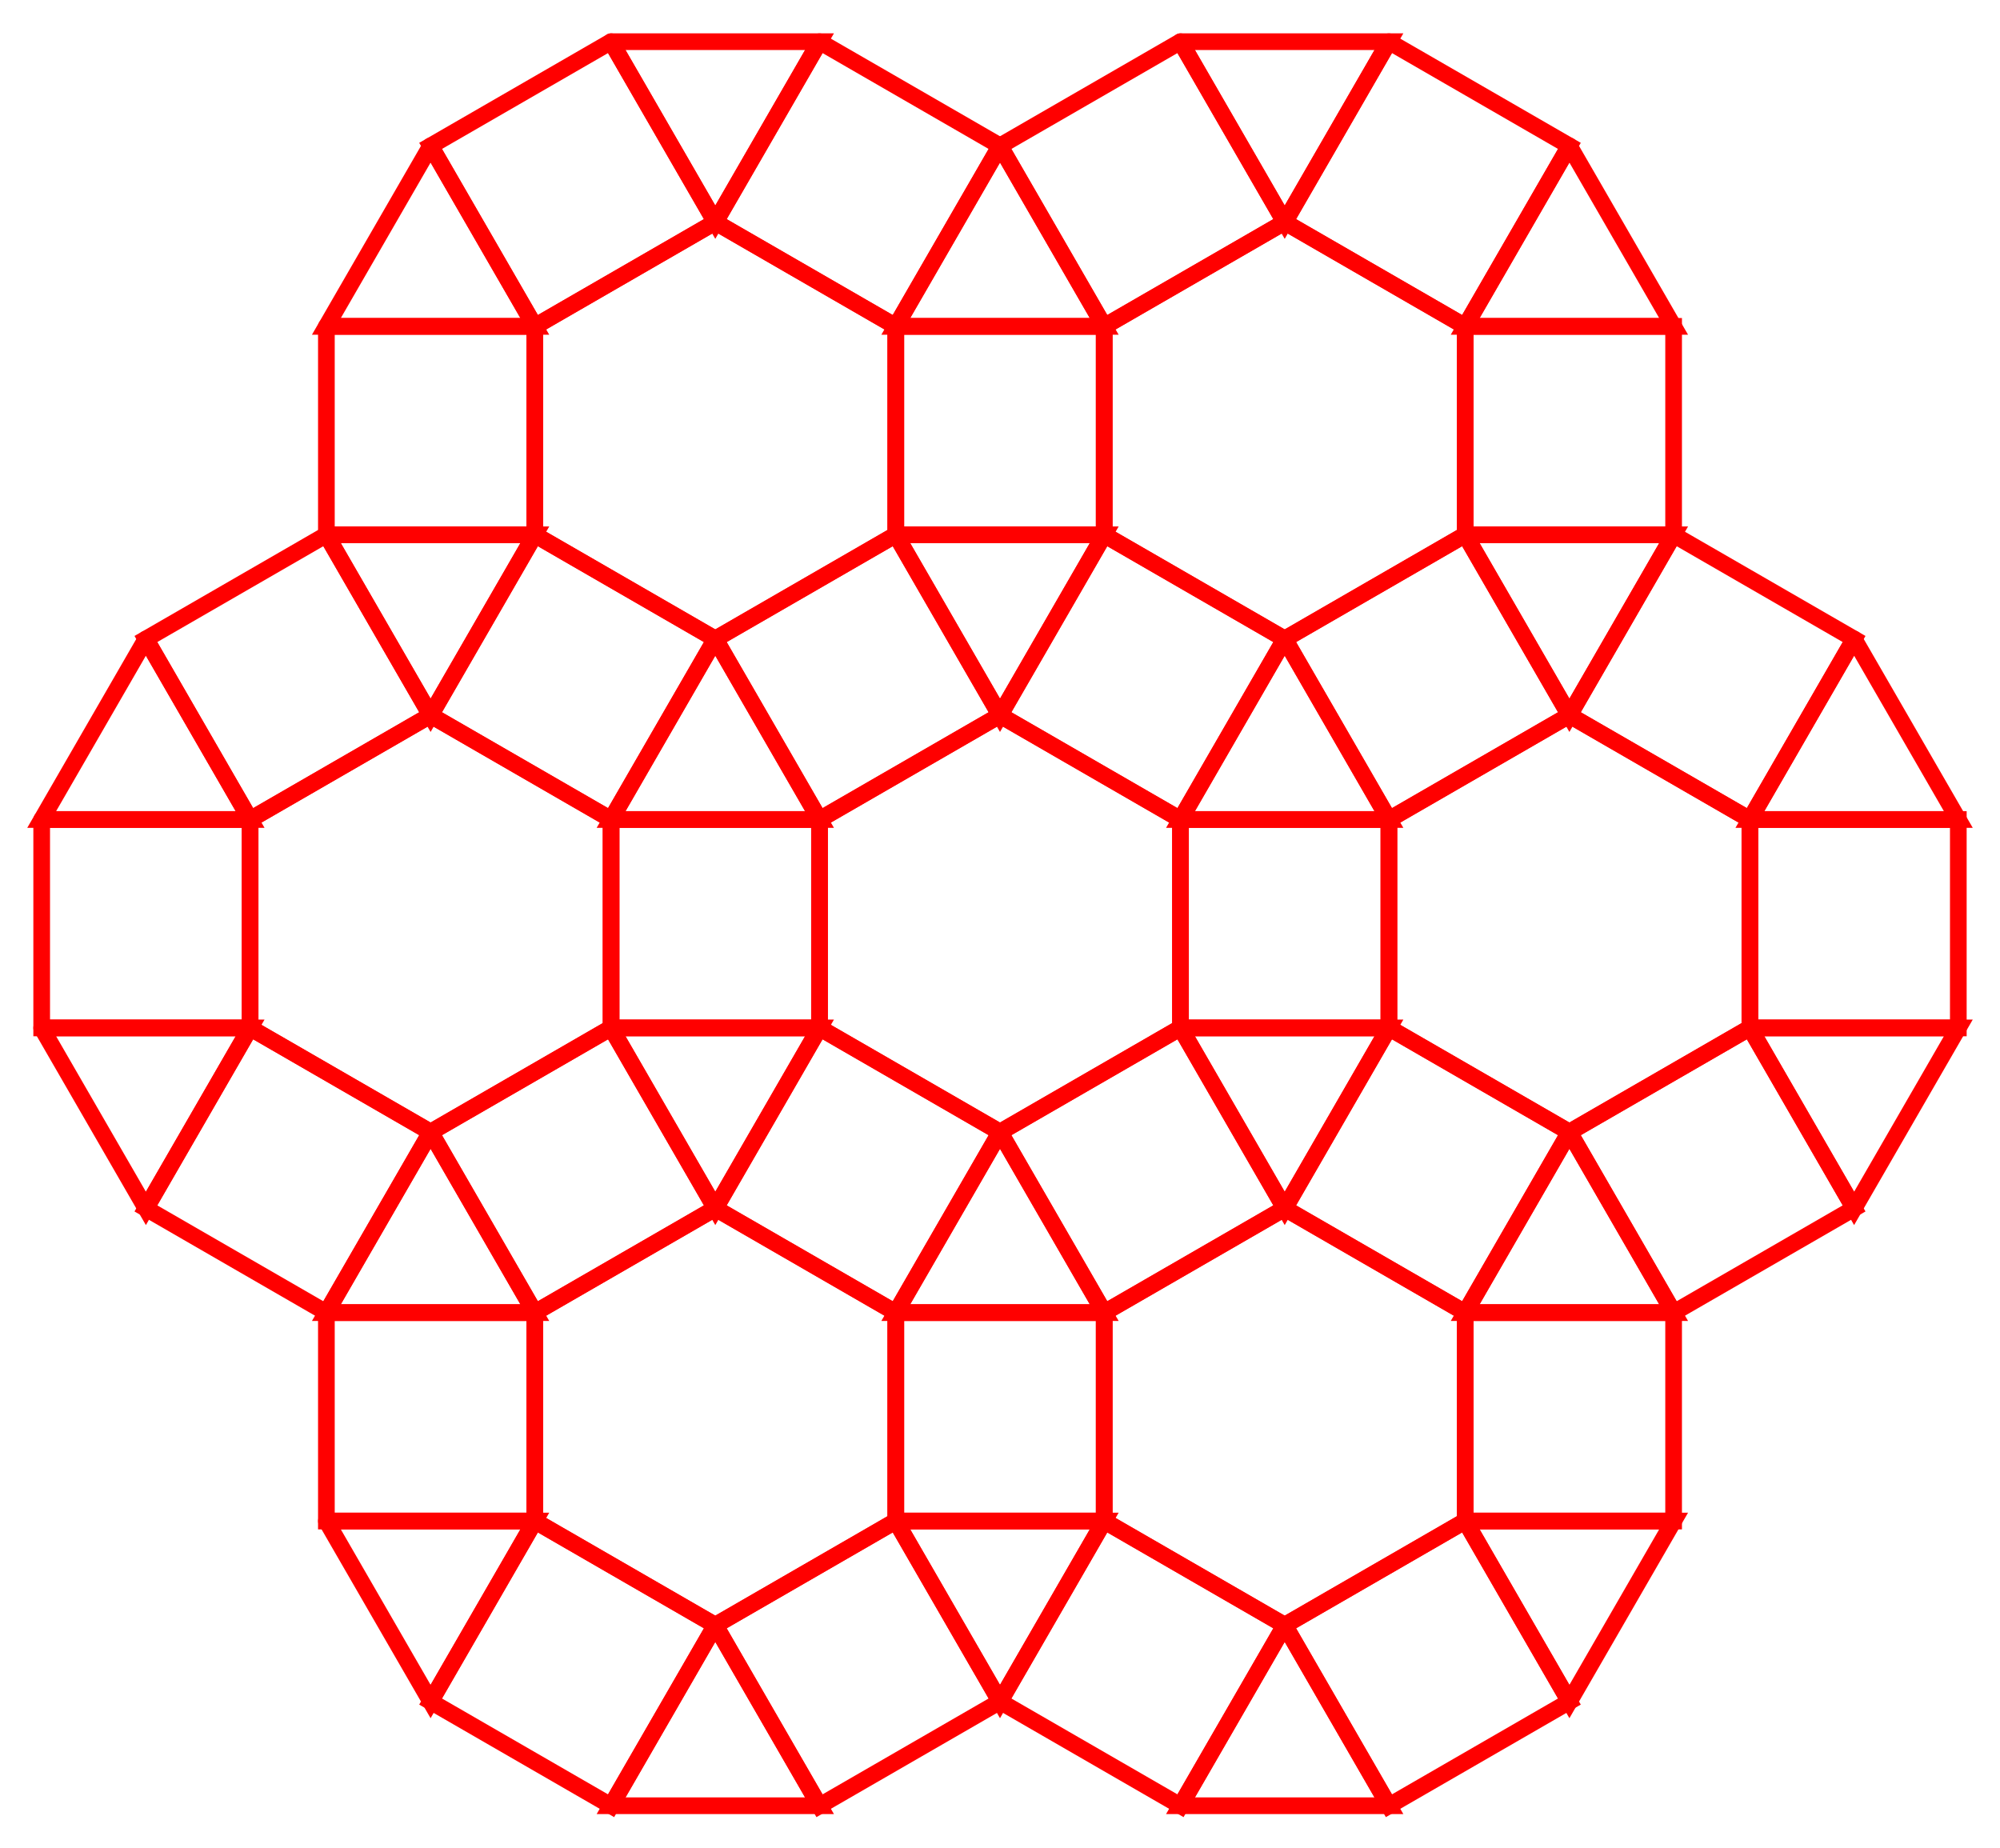
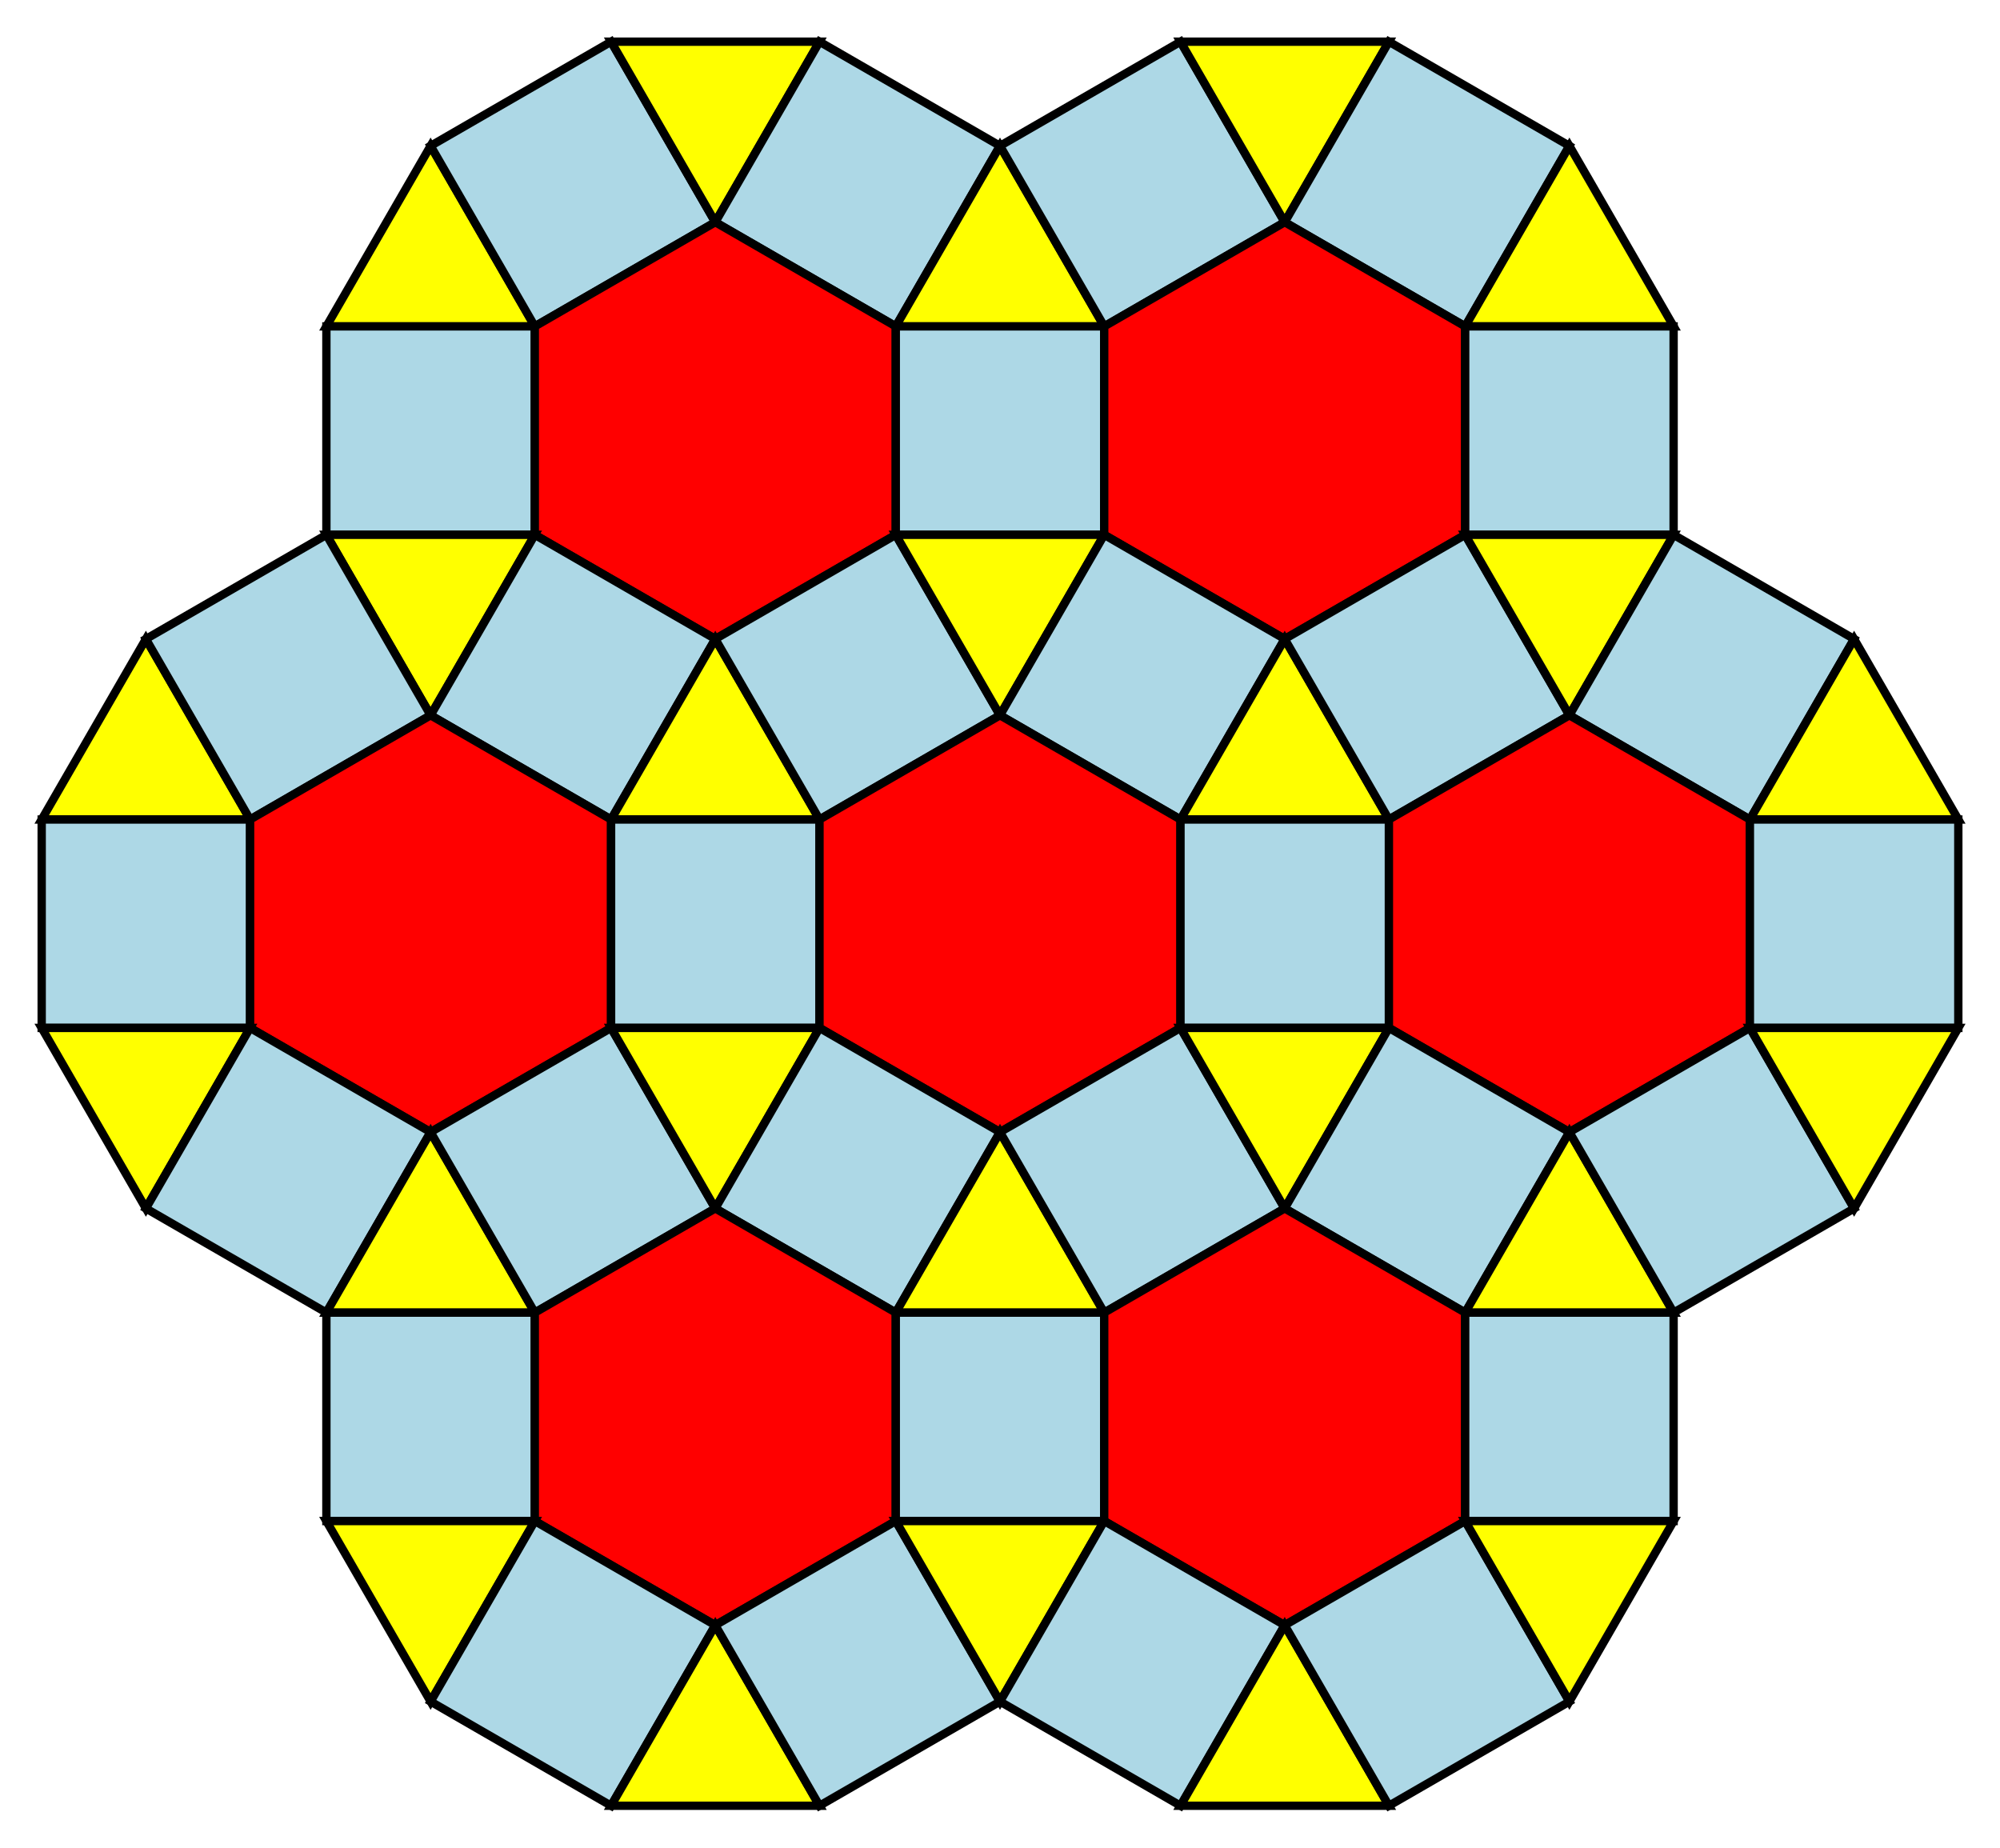
<svg xmlns="http://www.w3.org/2000/svg" width="239.904" height="221.603" viewBox="0 0 239.904 221.603">
-   <polyline points="51.651,17.5 64.151,39.151 39.151,39.151 51.651,17.5" stroke="red" stroke-linecap="round" stroke-width="2" fill="none" />
-   <polyline points="73.301,5.0 85.801,26.651 64.151,39.151 51.651,17.5 73.301,5.0" stroke="red" stroke-linecap="round" stroke-width="2" fill="none" />
-   <polyline points="73.301,5.0 98.301,5.0 85.801,26.651 73.301,5.0" stroke="red" stroke-linecap="round" stroke-width="2" fill="none" />
-   <polyline points="98.301,5.0 119.952,17.5 107.452,39.151 85.801,26.651 98.301,5.0" stroke="red" stroke-linecap="round" stroke-width="2" fill="none" />
-   <polyline points="119.952,17.5 132.452,39.151 107.452,39.151 119.952,17.5" stroke="red" stroke-linecap="round" stroke-width="2" fill="none" />
-   <polyline points="39.151,39.151 64.151,39.151 64.151,64.151 39.151,64.151 39.151,39.151" stroke="red" stroke-linecap="round" stroke-width="2" fill="none" />
-   <polyline points="85.801,26.651 107.452,39.151 107.452,64.151 85.801,76.651 64.151,64.151 64.151,39.151 85.801,26.651" stroke="red" stroke-linecap="round" stroke-width="2" fill="none" />
-   <polyline points="107.452,39.151 132.452,39.151 132.452,64.151 107.452,64.151 107.452,39.151" stroke="red" stroke-linecap="round" stroke-width="2" fill="none" />
-   <polyline points="39.151,64.151 64.151,64.151 51.651,85.801 39.151,64.151" stroke="red" stroke-linecap="round" stroke-width="2" fill="none" />
-   <polyline points="64.151,64.151 85.801,76.651 73.301,98.301 51.651,85.801 64.151,64.151" stroke="red" stroke-linecap="round" stroke-width="2" fill="none" />
-   <polyline points="85.801,76.651 98.301,98.301 73.301,98.301 85.801,76.651" stroke="red" stroke-linecap="round" stroke-width="2" fill="none" />
-   <polyline points="107.452,64.151 119.952,85.801 98.301,98.301 85.801,76.651 107.452,64.151" stroke="red" stroke-linecap="round" stroke-width="2" fill="none" />
-   <polyline points="107.452,64.151 132.452,64.151 119.952,85.801 107.452,64.151" stroke="red" stroke-linecap="round" stroke-width="2" fill="none" />
-   <polyline points="141.603,5.0 154.103,26.651 132.452,39.151 119.952,17.5 141.603,5.0" stroke="red" stroke-linecap="round" stroke-width="2" fill="none" />
-   <polyline points="141.603,5.0 166.603,5.0 154.103,26.651 141.603,5.0" stroke="red" stroke-linecap="round" stroke-width="2" fill="none" />
-   <polyline points="166.603,5.0 188.253,17.5 175.753,39.151 154.103,26.651 166.603,5.0" stroke="red" stroke-linecap="round" stroke-width="2" fill="none" />
-   <polyline points="188.253,17.5 200.753,39.151 175.753,39.151 188.253,17.5" stroke="red" stroke-linecap="round" stroke-width="2" fill="none" />
-   <polyline points="154.103,26.651 175.753,39.151 175.753,64.151 154.103,76.651 132.452,64.151 132.452,39.151 154.103,26.651" stroke="red" stroke-linecap="round" stroke-width="2" fill="none" />
-   <polyline points="175.753,39.151 200.753,39.151 200.753,64.151 175.753,64.151 175.753,39.151" stroke="red" stroke-linecap="round" stroke-width="2" fill="none" />
-   <polyline points="132.452,64.151 154.103,76.651 141.603,98.301 119.952,85.801 132.452,64.151" stroke="red" stroke-linecap="round" stroke-width="2" fill="none" />
-   <polyline points="154.103,76.651 166.603,98.301 141.603,98.301 154.103,76.651" stroke="red" stroke-linecap="round" stroke-width="2" fill="none" />
-   <polyline points="175.753,64.151 188.253,85.801 166.603,98.301 154.103,76.651 175.753,64.151" stroke="red" stroke-linecap="round" stroke-width="2" fill="none" />
-   <polyline points="175.753,64.151 200.753,64.151 188.253,85.801 175.753,64.151" stroke="red" stroke-linecap="round" stroke-width="2" fill="none" />
-   <polyline points="17.5,76.651 30.0,98.301 5.0,98.301 17.5,76.651" stroke="red" stroke-linecap="round" stroke-width="2" fill="none" />
-   <polyline points="39.151,64.151 51.651,85.801 30,98.301 17.5,76.651 39.151,64.151" stroke="red" stroke-linecap="round" stroke-width="2" fill="none" />
-   <polyline points="5.0,98.301 30.0,98.301 30.0,123.301 5.0,123.301 5.0,98.301" stroke="red" stroke-linecap="round" stroke-width="2" fill="none" />
-   <polyline points="51.651,85.801 73.301,98.301 73.301,123.301 51.651,135.801 30.0,123.301 30.0,98.301 51.651,85.801" stroke="red" stroke-linecap="round" stroke-width="2" fill="none" />
-   <polyline points="73.301,98.301 98.301,98.301 98.301,123.301 73.301,123.301 73.301,98.301" stroke="red" stroke-linecap="round" stroke-width="2" fill="none" />
-   <polyline points="5.0,123.301 30.0,123.301 17.5,144.952 5.0,123.301" stroke="red" stroke-linecap="round" stroke-width="2" fill="none" />
-   <polyline points="30,123.301 51.651,135.801 39.151,157.452 17.5,144.952 30,123.301" stroke="red" stroke-linecap="round" stroke-width="2" fill="none" />
-   <polyline points="51.651,135.801 64.151,157.452 39.151,157.452 51.651,135.801" stroke="red" stroke-linecap="round" stroke-width="2" fill="none" />
-   <polyline points="73.301,123.301 85.801,144.952 64.151,157.452 51.651,135.801 73.301,123.301" stroke="red" stroke-linecap="round" stroke-width="2" fill="none" />
-   <polyline points="73.301,123.301 98.301,123.301 85.801,144.952 73.301,123.301" stroke="red" stroke-linecap="round" stroke-width="2" fill="none" />
-   <polyline points="119.952,85.801 141.603,98.301 141.603,123.301 119.952,135.801 98.301,123.301 98.301,98.301 119.952,85.801" stroke="red" stroke-linecap="round" stroke-width="2" fill="none" />
-   <polyline points="141.603,98.301 166.603,98.301 166.603,123.301 141.603,123.301 141.603,98.301" stroke="red" stroke-linecap="round" stroke-width="2" fill="none" />
-   <polyline points="98.301,123.301 119.952,135.801 107.452,157.452 85.801,144.952 98.301,123.301" stroke="red" stroke-linecap="round" stroke-width="2" fill="none" />
-   <polyline points="119.952,135.801 132.452,157.452 107.452,157.452 119.952,135.801" stroke="red" stroke-linecap="round" stroke-width="2" fill="none" />
-   <polyline points="141.603,123.301 154.103,144.952 132.452,157.452 119.952,135.801 141.603,123.301" stroke="red" stroke-linecap="round" stroke-width="2" fill="none" />
-   <polyline points="141.603,123.301 166.603,123.301 154.103,144.952 141.603,123.301" stroke="red" stroke-linecap="round" stroke-width="2" fill="none" />
-   <polyline points="200.753,64.151 222.404,76.651 209.904,98.301 188.253,85.801 200.753,64.151" stroke="red" stroke-linecap="round" stroke-width="2" fill="none" />
-   <polyline points="222.404,76.651 234.904,98.301 209.904,98.301 222.404,76.651" stroke="red" stroke-linecap="round" stroke-width="2" fill="none" />
-   <polyline points="188.253,85.801 209.904,98.301 209.904,123.301 188.253,135.801 166.603,123.301 166.603,98.301 188.253,85.801" stroke="red" stroke-linecap="round" stroke-width="2" fill="none" />
-   <polyline points="209.904,98.301 234.904,98.301 234.904,123.301 209.904,123.301 209.904,98.301" stroke="red" stroke-linecap="round" stroke-width="2" fill="none" />
-   <polyline points="166.603,123.301 188.253,135.801 175.753,157.452 154.103,144.952 166.603,123.301" stroke="red" stroke-linecap="round" stroke-width="2" fill="none" />
-   <polyline points="188.253,135.801 200.753,157.452 175.753,157.452 188.253,135.801" stroke="red" stroke-linecap="round" stroke-width="2" fill="none" />
-   <polyline points="209.904,123.301 222.404,144.952 200.753,157.452 188.253,135.801 209.904,123.301" stroke="red" stroke-linecap="round" stroke-width="2" fill="none" />
-   <polyline points="209.904,123.301 234.904,123.301 222.404,144.952 209.904,123.301" stroke="red" stroke-linecap="round" stroke-width="2" fill="none" />
-   <polyline points="39.151,157.452 64.151,157.452 64.151,182.452 39.151,182.452 39.151,157.452" stroke="red" stroke-linecap="round" stroke-width="2" fill="none" />
-   <polyline points="85.801,144.952 107.452,157.452 107.452,182.452 85.801,194.952 64.151,182.452 64.151,157.452 85.801,144.952" stroke="red" stroke-linecap="round" stroke-width="2" fill="none" />
-   <polyline points="107.452,157.452 132.452,157.452 132.452,182.452 107.452,182.452 107.452,157.452" stroke="red" stroke-linecap="round" stroke-width="2" fill="none" />
-   <polyline points="39.151,182.452 64.151,182.452 51.651,204.103 39.151,182.452" stroke="red" stroke-linecap="round" stroke-width="2" fill="none" />
-   <polyline points="64.151,182.452 85.801,194.952 73.301,216.603 51.651,204.103 64.151,182.452" stroke="red" stroke-linecap="round" stroke-width="2" fill="none" />
-   <polyline points="85.801,194.952 98.301,216.603 73.301,216.603 85.801,194.952" stroke="red" stroke-linecap="round" stroke-width="2" fill="none" />
-   <polyline points="107.452,182.452 119.952,204.103 98.301,216.603 85.801,194.952 107.452,182.452" stroke="red" stroke-linecap="round" stroke-width="2" fill="none" />
-   <polyline points="107.452,182.452 132.452,182.452 119.952,204.103 107.452,182.452" stroke="red" stroke-linecap="round" stroke-width="2" fill="none" />
-   <polyline points="154.103,144.952 175.753,157.452 175.753,182.452 154.103,194.952 132.452,182.452 132.452,157.452 154.103,144.952" stroke="red" stroke-linecap="round" stroke-width="2" fill="none" />
-   <polyline points="175.753,157.452 200.753,157.452 200.753,182.452 175.753,182.452 175.753,157.452" stroke="red" stroke-linecap="round" stroke-width="2" fill="none" />
-   <polyline points="132.452,182.452 154.103,194.952 141.603,216.603 119.952,204.103 132.452,182.452" stroke="red" stroke-linecap="round" stroke-width="2" fill="none" />
-   <polyline points="154.103,194.952 166.603,216.603 141.603,216.603 154.103,194.952" stroke="red" stroke-linecap="round" stroke-width="2" fill="none" />
-   <polyline points="175.753,182.452 188.253,204.103 166.603,216.603 154.103,194.952 175.753,182.452" stroke="red" stroke-linecap="round" stroke-width="2" fill="none" />
-   <polyline points="175.753,182.452 200.753,182.452 188.253,204.103 175.753,182.452" stroke="red" stroke-linecap="round" stroke-width="2" fill="none" />
+   <polygon points="51.651,17.5 64.151,39.151 39.151,39.151" stroke="black" stroke-linecap="round" stroke-width="1" fill="yellow" />
+   <polygon points="73.301,5.0 85.801,26.651 64.151,39.151 51.651,17.5" stroke="black" stroke-linecap="round" stroke-width="1" fill="lightblue" />
+   <polygon points="73.301,5.0 98.301,5.0 85.801,26.651" stroke="black" stroke-linecap="round" stroke-width="1" fill="yellow" />
+   <polygon points="98.301,5.0 119.952,17.5 107.452,39.151 85.801,26.651" stroke="black" stroke-linecap="round" stroke-width="1" fill="lightblue" />
+   <polygon points="119.952,17.5 132.452,39.151 107.452,39.151" stroke="black" stroke-linecap="round" stroke-width="1" fill="yellow" />
+   <polygon points="39.151,39.151 64.151,39.151 64.151,64.151 39.151,64.151" stroke="black" stroke-linecap="round" stroke-width="1" fill="lightblue" />
+   <polygon points="85.801,26.651 107.452,39.151 107.452,64.151 85.801,76.651 64.151,64.151 64.151,39.151" stroke="black" stroke-linecap="round" stroke-width="1" fill="red" />
+   <polygon points="107.452,39.151 132.452,39.151 132.452,64.151 107.452,64.151" stroke="black" stroke-linecap="round" stroke-width="1" fill="lightblue" />
+   <polygon points="39.151,64.151 64.151,64.151 51.651,85.801" stroke="black" stroke-linecap="round" stroke-width="1" fill="yellow" />
+   <polygon points="64.151,64.151 85.801,76.651 73.301,98.301 51.651,85.801" stroke="black" stroke-linecap="round" stroke-width="1" fill="lightblue" />
+   <polygon points="85.801,76.651 98.301,98.301 73.301,98.301" stroke="black" stroke-linecap="round" stroke-width="1" fill="yellow" />
+   <polygon points="107.452,64.151 119.952,85.801 98.301,98.301 85.801,76.651" stroke="black" stroke-linecap="round" stroke-width="1" fill="lightblue" />
+   <polygon points="107.452,64.151 132.452,64.151 119.952,85.801" stroke="black" stroke-linecap="round" stroke-width="1" fill="yellow" />
+   <polygon points="141.603,5.0 154.103,26.651 132.452,39.151 119.952,17.5" stroke="black" stroke-linecap="round" stroke-width="1" fill="lightblue" />
+   <polygon points="141.603,5.0 166.603,5.0 154.103,26.651" stroke="black" stroke-linecap="round" stroke-width="1" fill="yellow" />
+   <polygon points="166.603,5.0 188.253,17.5 175.753,39.151 154.103,26.651" stroke="black" stroke-linecap="round" stroke-width="1" fill="lightblue" />
+   <polygon points="188.253,17.5 200.753,39.151 175.753,39.151" stroke="black" stroke-linecap="round" stroke-width="1" fill="yellow" />
+   <polygon points="154.103,26.651 175.753,39.151 175.753,64.151 154.103,76.651 132.452,64.151 132.452,39.151" stroke="black" stroke-linecap="round" stroke-width="1" fill="red" />
+   <polygon points="175.753,39.151 200.753,39.151 200.753,64.151 175.753,64.151" stroke="black" stroke-linecap="round" stroke-width="1" fill="lightblue" />
+   <polygon points="132.452,64.151 154.103,76.651 141.603,98.301 119.952,85.801" stroke="black" stroke-linecap="round" stroke-width="1" fill="lightblue" />
+   <polygon points="154.103,76.651 166.603,98.301 141.603,98.301" stroke="black" stroke-linecap="round" stroke-width="1" fill="yellow" />
+   <polygon points="175.753,64.151 188.253,85.801 166.603,98.301 154.103,76.651" stroke="black" stroke-linecap="round" stroke-width="1" fill="lightblue" />
+   <polygon points="175.753,64.151 200.753,64.151 188.253,85.801" stroke="black" stroke-linecap="round" stroke-width="1" fill="yellow" />
+   <polygon points="17.5,76.651 30.0,98.301 5.0,98.301" stroke="black" stroke-linecap="round" stroke-width="1" fill="yellow" />
+   <polygon points="39.151,64.151 51.651,85.801 30,98.301 17.5,76.651" stroke="black" stroke-linecap="round" stroke-width="1" fill="lightblue" />
+   <polygon points="5.0,98.301 30.0,98.301 30.0,123.301 5.0,123.301" stroke="black" stroke-linecap="round" stroke-width="1" fill="lightblue" />
+   <polygon points="51.651,85.801 73.301,98.301 73.301,123.301 51.651,135.801 30.0,123.301 30.0,98.301" stroke="black" stroke-linecap="round" stroke-width="1" fill="red" />
+   <polygon points="73.301,98.301 98.301,98.301 98.301,123.301 73.301,123.301" stroke="black" stroke-linecap="round" stroke-width="1" fill="lightblue" />
+   <polygon points="5.0,123.301 30.0,123.301 17.5,144.952" stroke="black" stroke-linecap="round" stroke-width="1" fill="yellow" />
+   <polygon points="30,123.301 51.651,135.801 39.151,157.452 17.5,144.952" stroke="black" stroke-linecap="round" stroke-width="1" fill="lightblue" />
+   <polygon points="51.651,135.801 64.151,157.452 39.151,157.452" stroke="black" stroke-linecap="round" stroke-width="1" fill="yellow" />
+   <polygon points="73.301,123.301 85.801,144.952 64.151,157.452 51.651,135.801" stroke="black" stroke-linecap="round" stroke-width="1" fill="lightblue" />
+   <polygon points="73.301,123.301 98.301,123.301 85.801,144.952" stroke="black" stroke-linecap="round" stroke-width="1" fill="yellow" />
+   <polygon points="119.952,85.801 141.603,98.301 141.603,123.301 119.952,135.801 98.301,123.301 98.301,98.301" stroke="black" stroke-linecap="round" stroke-width="1" fill="red" />
+   <polygon points="141.603,98.301 166.603,98.301 166.603,123.301 141.603,123.301" stroke="black" stroke-linecap="round" stroke-width="1" fill="lightblue" />
+   <polygon points="98.301,123.301 119.952,135.801 107.452,157.452 85.801,144.952" stroke="black" stroke-linecap="round" stroke-width="1" fill="lightblue" />
+   <polygon points="119.952,135.801 132.452,157.452 107.452,157.452" stroke="black" stroke-linecap="round" stroke-width="1" fill="yellow" />
+   <polygon points="141.603,123.301 154.103,144.952 132.452,157.452 119.952,135.801" stroke="black" stroke-linecap="round" stroke-width="1" fill="lightblue" />
+   <polygon points="141.603,123.301 166.603,123.301 154.103,144.952" stroke="black" stroke-linecap="round" stroke-width="1" fill="yellow" />
+   <polygon points="200.753,64.151 222.404,76.651 209.904,98.301 188.253,85.801" stroke="black" stroke-linecap="round" stroke-width="1" fill="lightblue" />
+   <polygon points="222.404,76.651 234.904,98.301 209.904,98.301" stroke="black" stroke-linecap="round" stroke-width="1" fill="yellow" />
+   <polygon points="188.253,85.801 209.904,98.301 209.904,123.301 188.253,135.801 166.603,123.301 166.603,98.301" stroke="black" stroke-linecap="round" stroke-width="1" fill="red" />
+   <polygon points="209.904,98.301 234.904,98.301 234.904,123.301 209.904,123.301" stroke="black" stroke-linecap="round" stroke-width="1" fill="lightblue" />
+   <polygon points="166.603,123.301 188.253,135.801 175.753,157.452 154.103,144.952" stroke="black" stroke-linecap="round" stroke-width="1" fill="lightblue" />
+   <polygon points="188.253,135.801 200.753,157.452 175.753,157.452" stroke="black" stroke-linecap="round" stroke-width="1" fill="yellow" />
+   <polygon points="209.904,123.301 222.404,144.952 200.753,157.452 188.253,135.801" stroke="black" stroke-linecap="round" stroke-width="1" fill="lightblue" />
+   <polygon points="209.904,123.301 234.904,123.301 222.404,144.952" stroke="black" stroke-linecap="round" stroke-width="1" fill="yellow" />
+   <polygon points="39.151,157.452 64.151,157.452 64.151,182.452 39.151,182.452" stroke="black" stroke-linecap="round" stroke-width="1" fill="lightblue" />
+   <polygon points="85.801,144.952 107.452,157.452 107.452,182.452 85.801,194.952 64.151,182.452 64.151,157.452" stroke="black" stroke-linecap="round" stroke-width="1" fill="red" />
+   <polygon points="107.452,157.452 132.452,157.452 132.452,182.452 107.452,182.452" stroke="black" stroke-linecap="round" stroke-width="1" fill="lightblue" />
+   <polygon points="39.151,182.452 64.151,182.452 51.651,204.103" stroke="black" stroke-linecap="round" stroke-width="1" fill="yellow" />
+   <polygon points="64.151,182.452 85.801,194.952 73.301,216.603 51.651,204.103" stroke="black" stroke-linecap="round" stroke-width="1" fill="lightblue" />
+   <polygon points="85.801,194.952 98.301,216.603 73.301,216.603" stroke="black" stroke-linecap="round" stroke-width="1" fill="yellow" />
+   <polygon points="107.452,182.452 119.952,204.103 98.301,216.603 85.801,194.952" stroke="black" stroke-linecap="round" stroke-width="1" fill="lightblue" />
+   <polygon points="107.452,182.452 132.452,182.452 119.952,204.103" stroke="black" stroke-linecap="round" stroke-width="1" fill="yellow" />
+   <polygon points="154.103,144.952 175.753,157.452 175.753,182.452 154.103,194.952 132.452,182.452 132.452,157.452" stroke="black" stroke-linecap="round" stroke-width="1" fill="red" />
+   <polygon points="175.753,157.452 200.753,157.452 200.753,182.452 175.753,182.452" stroke="black" stroke-linecap="round" stroke-width="1" fill="lightblue" />
+   <polygon points="132.452,182.452 154.103,194.952 141.603,216.603 119.952,204.103" stroke="black" stroke-linecap="round" stroke-width="1" fill="lightblue" />
+   <polygon points="154.103,194.952 166.603,216.603 141.603,216.603" stroke="black" stroke-linecap="round" stroke-width="1" fill="yellow" />
+   <polygon points="175.753,182.452 188.253,204.103 166.603,216.603 154.103,194.952" stroke="black" stroke-linecap="round" stroke-width="1" fill="lightblue" />
+   <polygon points="175.753,182.452 200.753,182.452 188.253,204.103" stroke="black" stroke-linecap="round" stroke-width="1" fill="yellow" />
</svg>
